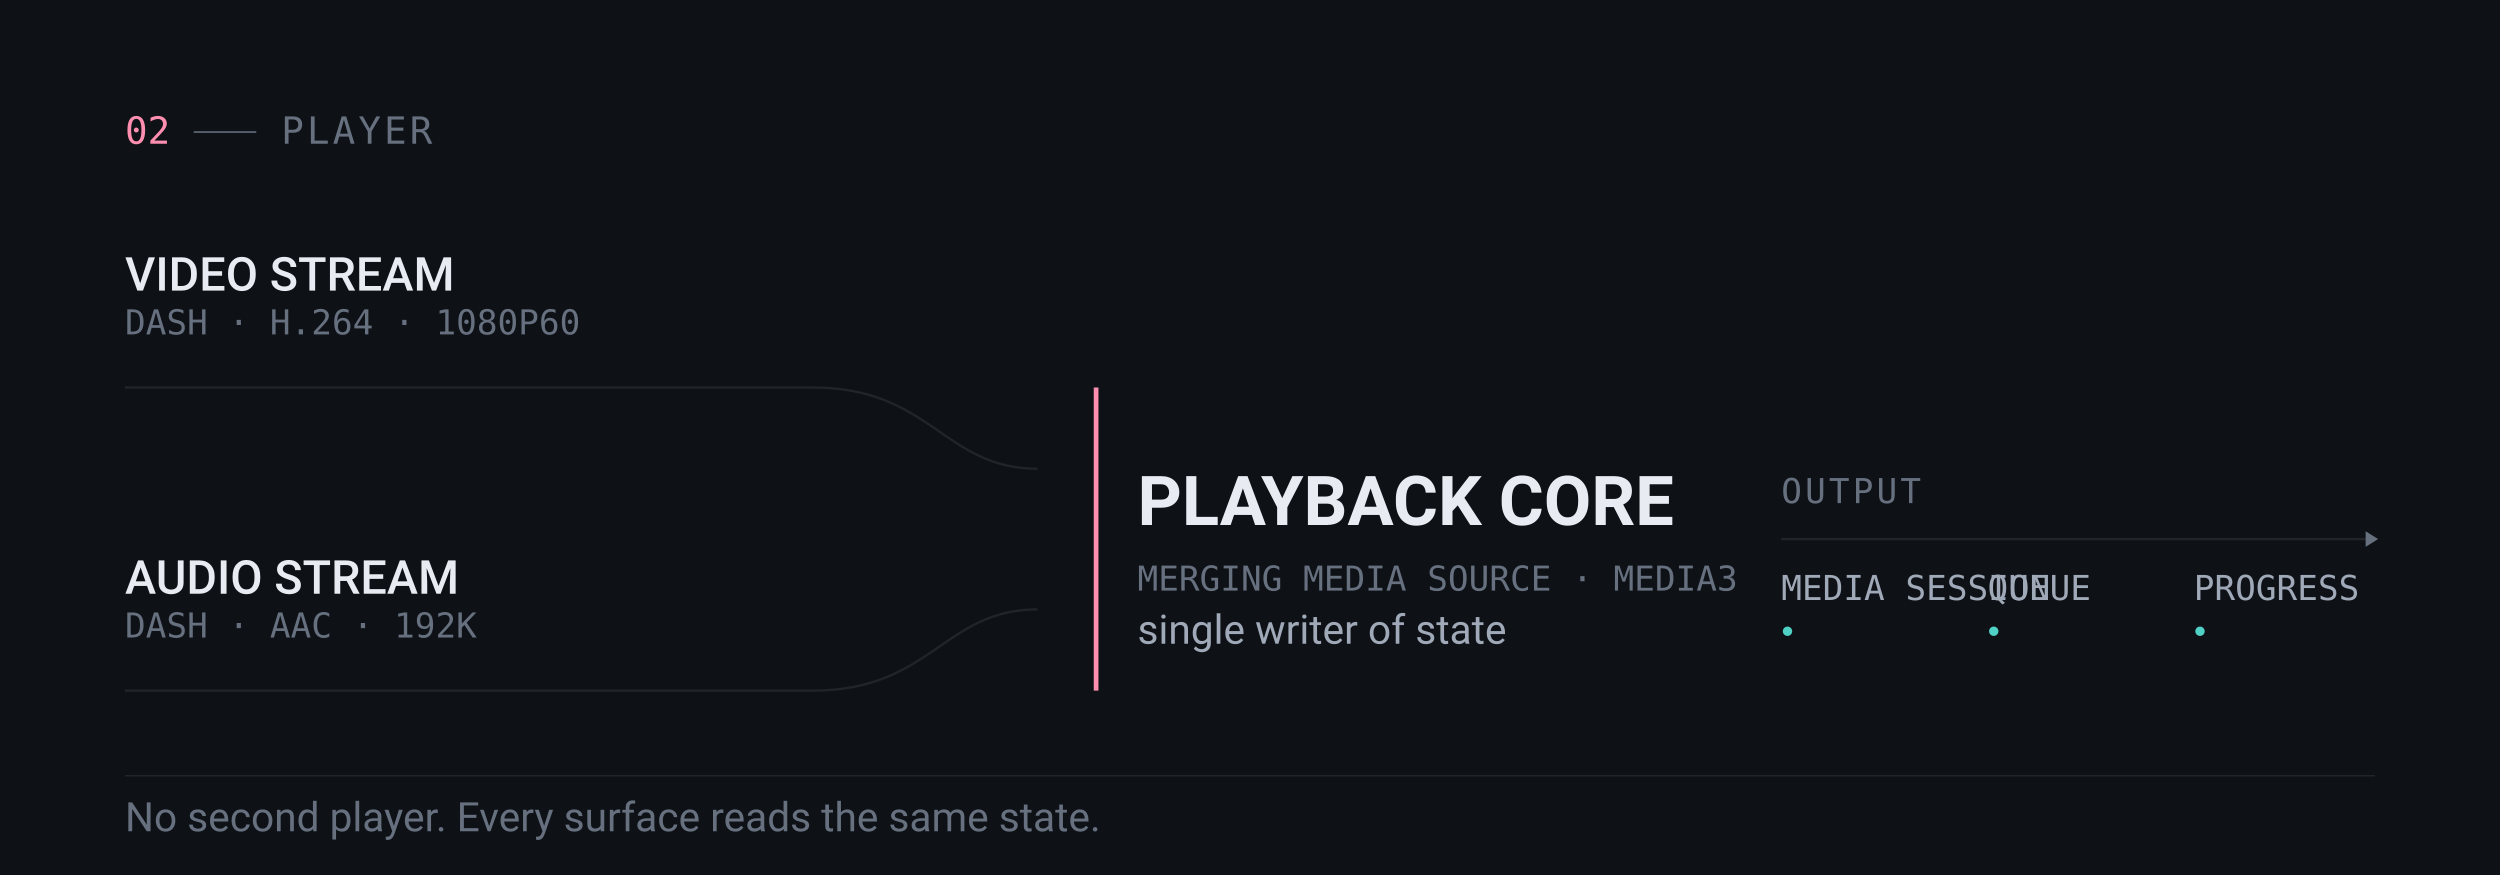
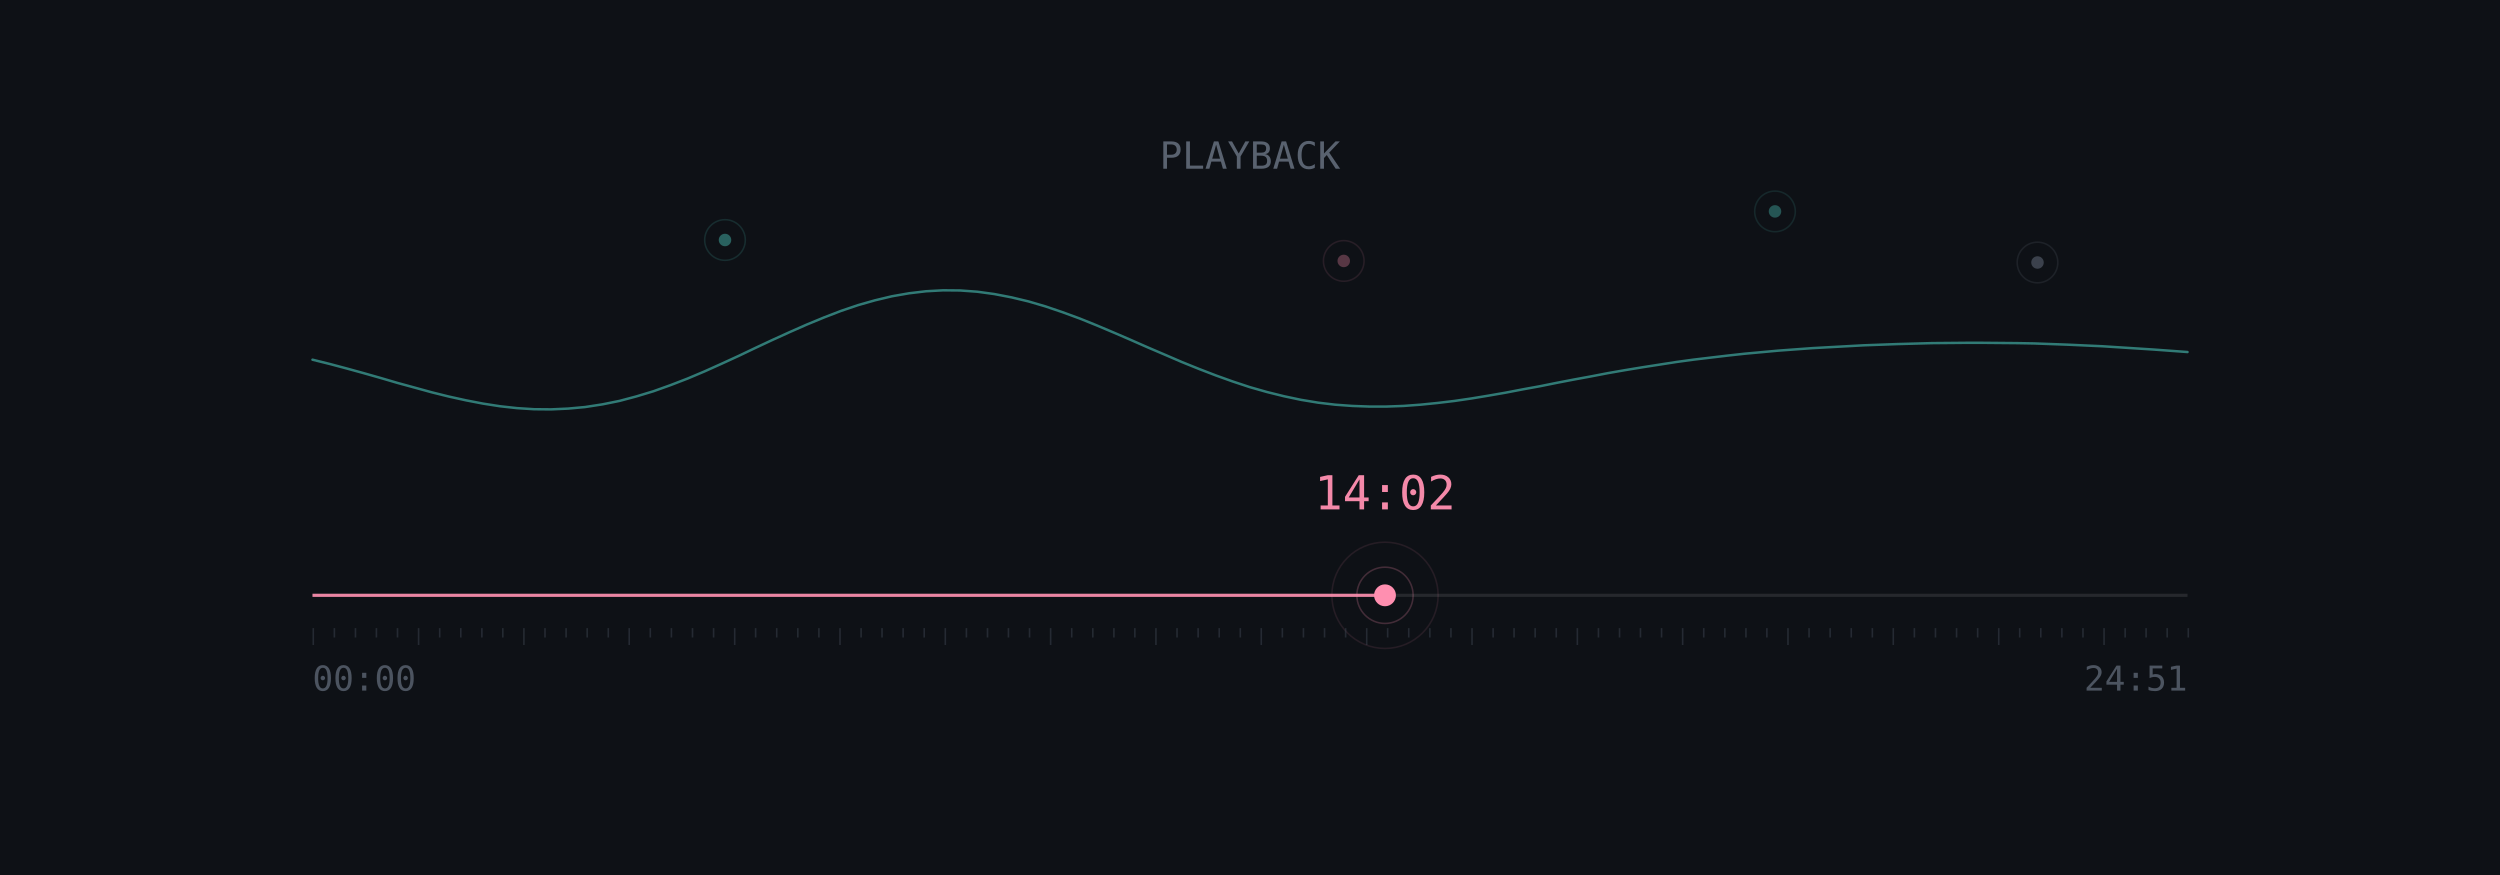
- <svg xmlns="http://www.w3.org/2000/svg" viewBox="0 0 1600 560" width="1600" height="560" role="img" aria-labelledby="ttl dsc">
-   <defs />
+ <svg xmlns="http://www.w3.org/2000/svg" viewBox="0 0 1600 560" width="1600" height="560" role="img" aria-labelledby="t d">
  <rect width="1600" height="560" fill="#0E1116" />
-   <text x="80" y="92" fill="#FF8FB0" font-family="ui-monospace,SFMono-Regular,Menlo,Consolas,monospace" font-size="24" font-weight="500" text-anchor="start" letter-spacing="0">02</text>
-   <rect x="124" y="84" width="40" height="1" fill="#66707F" />
-   <text x="180" y="92" fill="#66707F" font-family="ui-monospace,SFMono-Regular,Menlo,Consolas,monospace" font-size="24" font-weight="500" text-anchor="start" letter-spacing="2">PLAYER</text>
-   <text x="80" y="186" fill="#E8ECF2" font-family="-apple-system,BlinkMacSystemFont,Segoe UI,Roboto,Helvetica,Arial,sans-serif" font-size="30" font-weight="500" text-anchor="start" letter-spacing="0">VIDEO STREAM</text>
-   <text x="80" y="214" fill="#66707F" font-family="ui-monospace,SFMono-Regular,Menlo,Consolas,monospace" font-size="22" font-weight="400" text-anchor="start" letter-spacing="0">DASH · H.264 · 1080P60</text>
-   <path d="M80 248 H520 C596 248 604 300 664 300" fill="none" stroke="#ffffff14" stroke-width="1.5" />
-   <text x="80" y="380" fill="#E8ECF2" font-family="-apple-system,BlinkMacSystemFont,Segoe UI,Roboto,Helvetica,Arial,sans-serif" font-size="30" font-weight="500" text-anchor="start" letter-spacing="0">AUDIO STREAM</text>
-   <text x="80" y="408" fill="#66707F" font-family="ui-monospace,SFMono-Regular,Menlo,Consolas,monospace" font-size="22" font-weight="400" text-anchor="start" letter-spacing="0">DASH · AAC · 192K</text>
-   <path d="M80 442 H520 C596 442 604 390 664 390" fill="none" stroke="#ffffff14" stroke-width="1.5" />
-   <rect x="700" y="248" width="3" height="194" fill="#FF8FB0" />
-   <text x="728" y="336" fill="#E8ECF2" font-family="-apple-system,BlinkMacSystemFont,Segoe UI,Roboto,Helvetica,Arial,sans-serif" font-size="44" font-weight="600" text-anchor="start" letter-spacing="0">PLAYBACK CORE</text>
-   <text x="728" y="378" fill="#66707F" font-family="ui-monospace,SFMono-Regular,Menlo,Consolas,monospace" font-size="22" font-weight="400" text-anchor="start" letter-spacing="0">MERGING MEDIA SOURCE · MEDIA3</text>
-   <text x="728" y="412" fill="#A0A9B8" font-family="-apple-system,BlinkMacSystemFont,Segoe UI,Roboto,Helvetica,Arial,sans-serif" font-size="26" font-weight="400" text-anchor="start" letter-spacing="0">single writer of state</text>
-   <path d="M1140 345 H1520" fill="none" stroke="#ffffff14" stroke-width="1.5" />
-   <polygon points="1514,340 1522,345 1514,350" fill="#66707F" />
-   <text x="1140" y="322" fill="#66707F" font-family="ui-monospace,SFMono-Regular,Menlo,Consolas,monospace" font-size="22" font-weight="500" text-anchor="start" letter-spacing="2">OUTPUT</text>
-   <text x="1140" y="384" fill="#A0A9B8" font-family="ui-monospace,SFMono-Regular,Menlo,Consolas,monospace" font-size="22" font-weight="400" text-anchor="start" letter-spacing="0">MEDIA SESSION</text>
-   <circle cx="1144" cy="404" r="3" fill="#4FD1C5" />
-   <text x="1272" y="384" fill="#A0A9B8" font-family="ui-monospace,SFMono-Regular,Menlo,Consolas,monospace" font-size="22" font-weight="400" text-anchor="start" letter-spacing="0">QUEUE</text>
-   <circle cx="1276" cy="404" r="3" fill="#4FD1C5" />
-   <text x="1404" y="384" fill="#A0A9B8" font-family="ui-monospace,SFMono-Regular,Menlo,Consolas,monospace" font-size="22" font-weight="400" text-anchor="start" letter-spacing="0">PROGRESS</text>
-   <circle cx="1408" cy="404" r="3" fill="#4FD1C5" />
-   <rect x="80" y="496" width="1440" height="1" fill="#ffffff14" />
-   <text x="80" y="532" fill="#66707F" font-family="-apple-system,BlinkMacSystemFont,Segoe UI,Roboto,Helvetica,Arial,sans-serif" font-size="26" font-weight="400" text-anchor="start" letter-spacing="0">No second player. Every surface reads the same state.</text>
+   <rect x="200.0" y="380.0" width="1200.0" height="2.0" fill="#FFFFFF" opacity="0.100" />
+   <rect x="200.0" y="380.0" width="686.4" height="2.0" fill="#FF8FB0" opacity="0.900" />
+   <circle cx="886.4" cy="381.0" r="7.0" fill="#FF8FB0" />
+   <circle cx="886.4" cy="381.0" r="18.0" fill="none" stroke="#FF8FB0" stroke-width="1" opacity="0.220" />
+   <circle cx="886.4" cy="381.0" r="34.0" fill="none" stroke="#FF8FB0" stroke-width="1" opacity="0.100" />
+   <text x="886.4" y="326.0" fill="#FF8FB0" font-family="ui-monospace,SFMono-Regular,Menlo,Consolas,monospace" font-size="30" font-weight="400" text-anchor="middle" opacity="0.950">14:02</text>
+   <text x="1400.0" y="442.0" fill="#66707F" font-family="ui-monospace,SFMono-Regular,Menlo,Consolas,monospace" font-size="22" font-weight="400" text-anchor="end" opacity="0.700">24:51</text>
+   <text x="200.0" y="442.0" fill="#66707F" font-family="ui-monospace,SFMono-Regular,Menlo,Consolas,monospace" font-size="22" font-weight="400" text-anchor="start" opacity="0.700">00:00</text>
+   <path d="M200.0 230.2 L210.9 232.9 L221.8 235.8 L232.7 238.8 L243.6 241.9 L254.5 245.1 L265.5 248.1 L276.4 251.1 L287.3 253.8 L298.2 256.2 L309.1 258.3 L320.0 260.0 L330.9 261.2 L341.8 261.9 L352.7 262.0 L363.6 261.5 L374.5 260.5 L385.5 258.8 L396.4 256.6 L407.3 253.7 L418.2 250.4 L429.1 246.5 L440.0 242.3 L450.9 237.7 L461.8 232.8 L472.7 227.8 L483.6 222.6 L494.5 217.5 L505.5 212.5 L516.4 207.7 L527.3 203.2 L538.2 199.0 L549.1 195.3 L560.0 192.2 L570.9 189.6 L581.8 187.7 L592.7 186.4 L603.6 185.8 L614.5 185.9 L625.5 186.7 L636.4 188.2 L647.3 190.3 L658.2 192.9 L669.1 196.1 L680.0 199.8 L690.9 203.8 L701.8 208.2 L712.7 212.8 L723.6 217.5 L734.5 222.3 L745.5 227.0 L756.4 231.7 L767.3 236.1 L778.2 240.3 L789.1 244.2 L800.0 247.8 L810.9 250.9 L821.8 253.6 L832.7 255.9 L843.6 257.7 L854.5 259.0 L865.5 259.8 L876.4 260.2 L887.3 260.2 L898.2 259.8 L909.1 259.0 L920.0 257.9 L930.9 256.6 L941.8 255.0 L952.7 253.2 L963.6 251.3 L974.5 249.2 L985.5 247.2 L996.4 245.0 L1007.3 242.9 L1018.2 240.9 L1029.1 238.8 L1040.0 236.9 L1050.9 235.1 L1061.8 233.4 L1072.7 231.7 L1083.6 230.2 L1094.5 228.9 L1105.5 227.6 L1116.4 226.4 L1127.3 225.4 L1138.2 224.4 L1149.1 223.6 L1160.0 222.8 L1170.9 222.2 L1181.8 221.6 L1192.7 221.0 L1203.6 220.6 L1214.5 220.2 L1225.5 219.9 L1236.4 219.6 L1247.3 219.5 L1258.2 219.4 L1269.1 219.4 L1280.0 219.5 L1290.9 219.6 L1301.8 219.8 L1312.7 220.2 L1323.6 220.6 L1334.5 221.1 L1345.5 221.6 L1356.4 222.3 L1367.3 223.0 L1378.2 223.7 L1389.1 224.5 L1400.0 225.3" fill="none" stroke="#4FD1C5" stroke-width="1.6" stroke-linecap="round" stroke-linejoin="round" opacity="0.550" />
+   <rect x="200.0" y="402.0" width="1.0" height="10.8" fill="#3C4450" opacity="0.500" />
+   <rect x="213.5" y="402.0" width="1.0" height="6.0" fill="#3C4450" opacity="0.500" />
+   <rect x="227.0" y="402.0" width="1.0" height="6.0" fill="#3C4450" opacity="0.500" />
+   <rect x="240.4" y="402.0" width="1.0" height="6.0" fill="#3C4450" opacity="0.500" />
+   <rect x="253.9" y="402.0" width="1.0" height="6.0" fill="#3C4450" opacity="0.500" />
+   <rect x="267.4" y="402.0" width="1.0" height="10.8" fill="#3C4450" opacity="0.500" />
+   <rect x="280.9" y="402.0" width="1.0" height="6.0" fill="#3C4450" opacity="0.500" />
+   <rect x="294.4" y="402.0" width="1.0" height="6.0" fill="#3C4450" opacity="0.500" />
+   <rect x="307.9" y="402.0" width="1.0" height="6.0" fill="#3C4450" opacity="0.500" />
+   <rect x="321.3" y="402.0" width="1.0" height="6.0" fill="#3C4450" opacity="0.500" />
+   <rect x="334.8" y="402.0" width="1.0" height="10.8" fill="#3C4450" opacity="0.500" />
+   <rect x="348.3" y="402.0" width="1.0" height="6.0" fill="#3C4450" opacity="0.500" />
+   <rect x="361.8" y="402.0" width="1.0" height="6.0" fill="#3C4450" opacity="0.500" />
+   <rect x="375.3" y="402.0" width="1.0" height="6.0" fill="#3C4450" opacity="0.500" />
+   <rect x="388.8" y="402.0" width="1.0" height="6.0" fill="#3C4450" opacity="0.500" />
+   <rect x="402.2" y="402.0" width="1.0" height="10.8" fill="#3C4450" opacity="0.500" />
+   <rect x="415.7" y="402.0" width="1.0" height="6.0" fill="#3C4450" opacity="0.500" />
+   <rect x="429.2" y="402.0" width="1.0" height="6.0" fill="#3C4450" opacity="0.500" />
+   <rect x="442.7" y="402.0" width="1.0" height="6.0" fill="#3C4450" opacity="0.500" />
+   <rect x="456.2" y="402.0" width="1.0" height="6.0" fill="#3C4450" opacity="0.500" />
+   <rect x="469.7" y="402.0" width="1.0" height="10.8" fill="#3C4450" opacity="0.500" />
+   <rect x="483.1" y="402.0" width="1.0" height="6.0" fill="#3C4450" opacity="0.500" />
+   <rect x="496.6" y="402.0" width="1.0" height="6.0" fill="#3C4450" opacity="0.500" />
+   <rect x="510.1" y="402.0" width="1.0" height="6.0" fill="#3C4450" opacity="0.500" />
+   <rect x="523.6" y="402.0" width="1.0" height="6.0" fill="#3C4450" opacity="0.500" />
+   <rect x="537.1" y="402.0" width="1.0" height="10.8" fill="#3C4450" opacity="0.500" />
+   <rect x="550.6" y="402.0" width="1.0" height="6.0" fill="#3C4450" opacity="0.500" />
+   <rect x="564.0" y="402.0" width="1.0" height="6.0" fill="#3C4450" opacity="0.500" />
+   <rect x="577.5" y="402.0" width="1.0" height="6.0" fill="#3C4450" opacity="0.500" />
+   <rect x="591.0" y="402.0" width="1.0" height="6.0" fill="#3C4450" opacity="0.500" />
+   <rect x="604.5" y="402.0" width="1.0" height="10.8" fill="#3C4450" opacity="0.500" />
+   <rect x="618.0" y="402.0" width="1.0" height="6.0" fill="#3C4450" opacity="0.500" />
+   <rect x="631.5" y="402.0" width="1.0" height="6.0" fill="#3C4450" opacity="0.500" />
+   <rect x="644.9" y="402.0" width="1.0" height="6.0" fill="#3C4450" opacity="0.500" />
+   <rect x="658.4" y="402.0" width="1.0" height="6.0" fill="#3C4450" opacity="0.500" />
+   <rect x="671.9" y="402.0" width="1.0" height="10.8" fill="#3C4450" opacity="0.500" />
+   <rect x="685.4" y="402.0" width="1.0" height="6.0" fill="#3C4450" opacity="0.500" />
+   <rect x="698.9" y="402.0" width="1.0" height="6.0" fill="#3C4450" opacity="0.500" />
+   <rect x="712.4" y="402.0" width="1.0" height="6.0" fill="#3C4450" opacity="0.500" />
+   <rect x="725.8" y="402.0" width="1.0" height="6.0" fill="#3C4450" opacity="0.500" />
+   <rect x="739.3" y="402.0" width="1.0" height="10.8" fill="#3C4450" opacity="0.500" />
+   <rect x="752.8" y="402.0" width="1.0" height="6.0" fill="#3C4450" opacity="0.500" />
+   <rect x="766.3" y="402.0" width="1.0" height="6.0" fill="#3C4450" opacity="0.500" />
+   <rect x="779.8" y="402.0" width="1.0" height="6.0" fill="#3C4450" opacity="0.500" />
+   <rect x="793.3" y="402.0" width="1.0" height="6.0" fill="#3C4450" opacity="0.500" />
+   <rect x="806.7" y="402.0" width="1.0" height="10.8" fill="#3C4450" opacity="0.500" />
+   <rect x="820.2" y="402.0" width="1.0" height="6.0" fill="#3C4450" opacity="0.500" />
+   <rect x="833.7" y="402.0" width="1.0" height="6.0" fill="#3C4450" opacity="0.500" />
+   <rect x="847.2" y="402.0" width="1.0" height="6.0" fill="#3C4450" opacity="0.500" />
+   <rect x="860.7" y="402.0" width="1.0" height="6.0" fill="#3C4450" opacity="0.500" />
+   <rect x="874.2" y="402.0" width="1.0" height="10.8" fill="#3C4450" opacity="0.500" />
+   <rect x="887.6" y="402.0" width="1.0" height="6.0" fill="#3C4450" opacity="0.500" />
+   <rect x="901.1" y="402.0" width="1.0" height="6.0" fill="#3C4450" opacity="0.500" />
+   <rect x="914.6" y="402.0" width="1.0" height="6.0" fill="#3C4450" opacity="0.500" />
+   <rect x="928.1" y="402.0" width="1.0" height="6.0" fill="#3C4450" opacity="0.500" />
+   <rect x="941.6" y="402.0" width="1.0" height="10.8" fill="#3C4450" opacity="0.500" />
+   <rect x="955.1" y="402.0" width="1.0" height="6.0" fill="#3C4450" opacity="0.500" />
+   <rect x="968.5" y="402.0" width="1.0" height="6.0" fill="#3C4450" opacity="0.500" />
+   <rect x="982.0" y="402.0" width="1.0" height="6.0" fill="#3C4450" opacity="0.500" />
+   <rect x="995.5" y="402.0" width="1.0" height="6.0" fill="#3C4450" opacity="0.500" />
+   <rect x="1009.0" y="402.0" width="1.0" height="10.8" fill="#3C4450" opacity="0.500" />
+   <rect x="1022.5" y="402.0" width="1.0" height="6.0" fill="#3C4450" opacity="0.500" />
+   <rect x="1036.0" y="402.0" width="1.0" height="6.0" fill="#3C4450" opacity="0.500" />
+   <rect x="1049.4" y="402.0" width="1.0" height="6.0" fill="#3C4450" opacity="0.500" />
+   <rect x="1062.9" y="402.0" width="1.0" height="6.0" fill="#3C4450" opacity="0.500" />
+   <rect x="1076.4" y="402.0" width="1.0" height="10.8" fill="#3C4450" opacity="0.500" />
+   <rect x="1089.9" y="402.0" width="1.0" height="6.0" fill="#3C4450" opacity="0.500" />
+   <rect x="1103.4" y="402.0" width="1.0" height="6.0" fill="#3C4450" opacity="0.500" />
+   <rect x="1116.9" y="402.0" width="1.0" height="6.0" fill="#3C4450" opacity="0.500" />
+   <rect x="1130.3" y="402.0" width="1.0" height="6.0" fill="#3C4450" opacity="0.500" />
+   <rect x="1143.8" y="402.0" width="1.0" height="10.8" fill="#3C4450" opacity="0.500" />
+   <rect x="1157.3" y="402.0" width="1.0" height="6.0" fill="#3C4450" opacity="0.500" />
+   <rect x="1170.8" y="402.0" width="1.0" height="6.0" fill="#3C4450" opacity="0.500" />
+   <rect x="1184.3" y="402.0" width="1.0" height="6.0" fill="#3C4450" opacity="0.500" />
+   <rect x="1197.8" y="402.0" width="1.0" height="6.0" fill="#3C4450" opacity="0.500" />
+   <rect x="1211.2" y="402.0" width="1.0" height="10.8" fill="#3C4450" opacity="0.500" />
+   <rect x="1224.7" y="402.0" width="1.0" height="6.0" fill="#3C4450" opacity="0.500" />
+   <rect x="1238.2" y="402.0" width="1.0" height="6.0" fill="#3C4450" opacity="0.500" />
+   <rect x="1251.7" y="402.0" width="1.0" height="6.0" fill="#3C4450" opacity="0.500" />
+   <rect x="1265.2" y="402.0" width="1.0" height="6.0" fill="#3C4450" opacity="0.500" />
+   <rect x="1278.7" y="402.0" width="1.0" height="10.8" fill="#3C4450" opacity="0.500" />
+   <rect x="1292.1" y="402.0" width="1.0" height="6.0" fill="#3C4450" opacity="0.500" />
+   <rect x="1305.6" y="402.0" width="1.0" height="6.0" fill="#3C4450" opacity="0.500" />
+   <rect x="1319.1" y="402.0" width="1.0" height="6.0" fill="#3C4450" opacity="0.500" />
+   <rect x="1332.6" y="402.0" width="1.0" height="6.0" fill="#3C4450" opacity="0.500" />
+   <rect x="1346.1" y="402.0" width="1.0" height="10.8" fill="#3C4450" opacity="0.500" />
+   <rect x="1359.6" y="402.0" width="1.0" height="6.0" fill="#3C4450" opacity="0.500" />
+   <rect x="1373.0" y="402.0" width="1.0" height="6.0" fill="#3C4450" opacity="0.500" />
+   <rect x="1386.5" y="402.0" width="1.0" height="6.0" fill="#3C4450" opacity="0.500" />
+   <rect x="1400.0" y="402.0" width="1.0" height="6.0" fill="#3C4450" opacity="0.500" />
+   <circle cx="464.0" cy="153.6" r="4.0" fill="#4FD1C5" opacity="0.415" />
+   <circle cx="464.0" cy="153.6" r="13.0" fill="none" stroke="#4FD1C5" stroke-width="1" opacity="0.145" />
+   <circle cx="860.0" cy="167.0" r="4.0" fill="#FF8FB0" opacity="0.304" />
+   <circle cx="860.0" cy="167.0" r="13.0" fill="none" stroke="#FF8FB0" stroke-width="1" opacity="0.106" />
+   <circle cx="1136.0" cy="135.3" r="4.0" fill="#4FD1C5" opacity="0.353" />
+   <circle cx="1136.0" cy="135.3" r="13.0" fill="none" stroke="#4FD1C5" stroke-width="1" opacity="0.124" />
+   <circle cx="1304.0" cy="168.0" r="4.0" fill="#66707F" opacity="0.508" />
+   <circle cx="1304.0" cy="168.0" r="13.0" fill="none" stroke="#66707F" stroke-width="1" opacity="0.178" />
+   <text x="800.0" y="108.0" fill="#66707F" font-family="ui-monospace,SFMono-Regular,Menlo,Consolas,monospace" font-size="24" font-weight="400" text-anchor="middle" opacity="0.850">PLAYBACK</text>
</svg>
